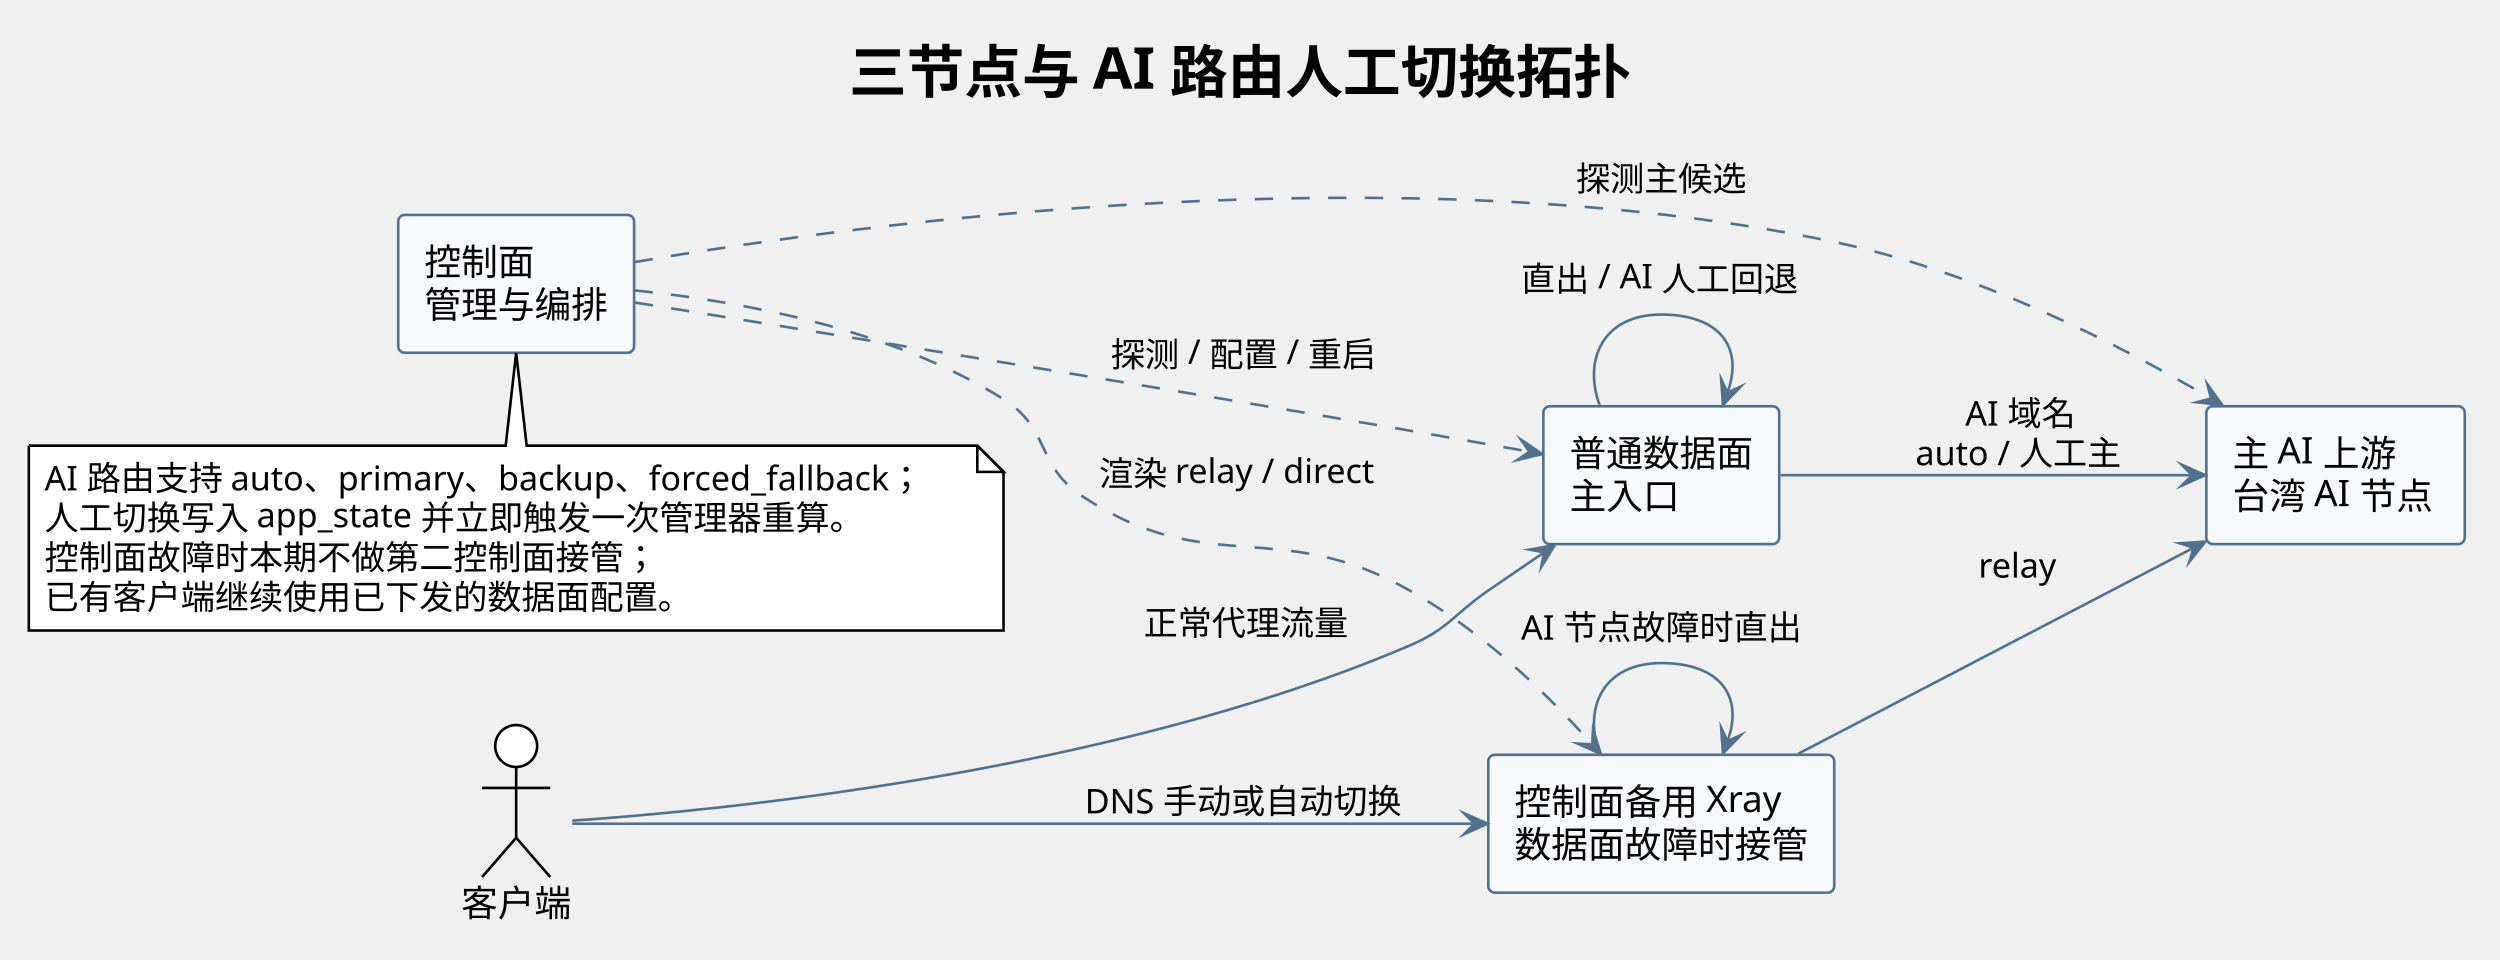
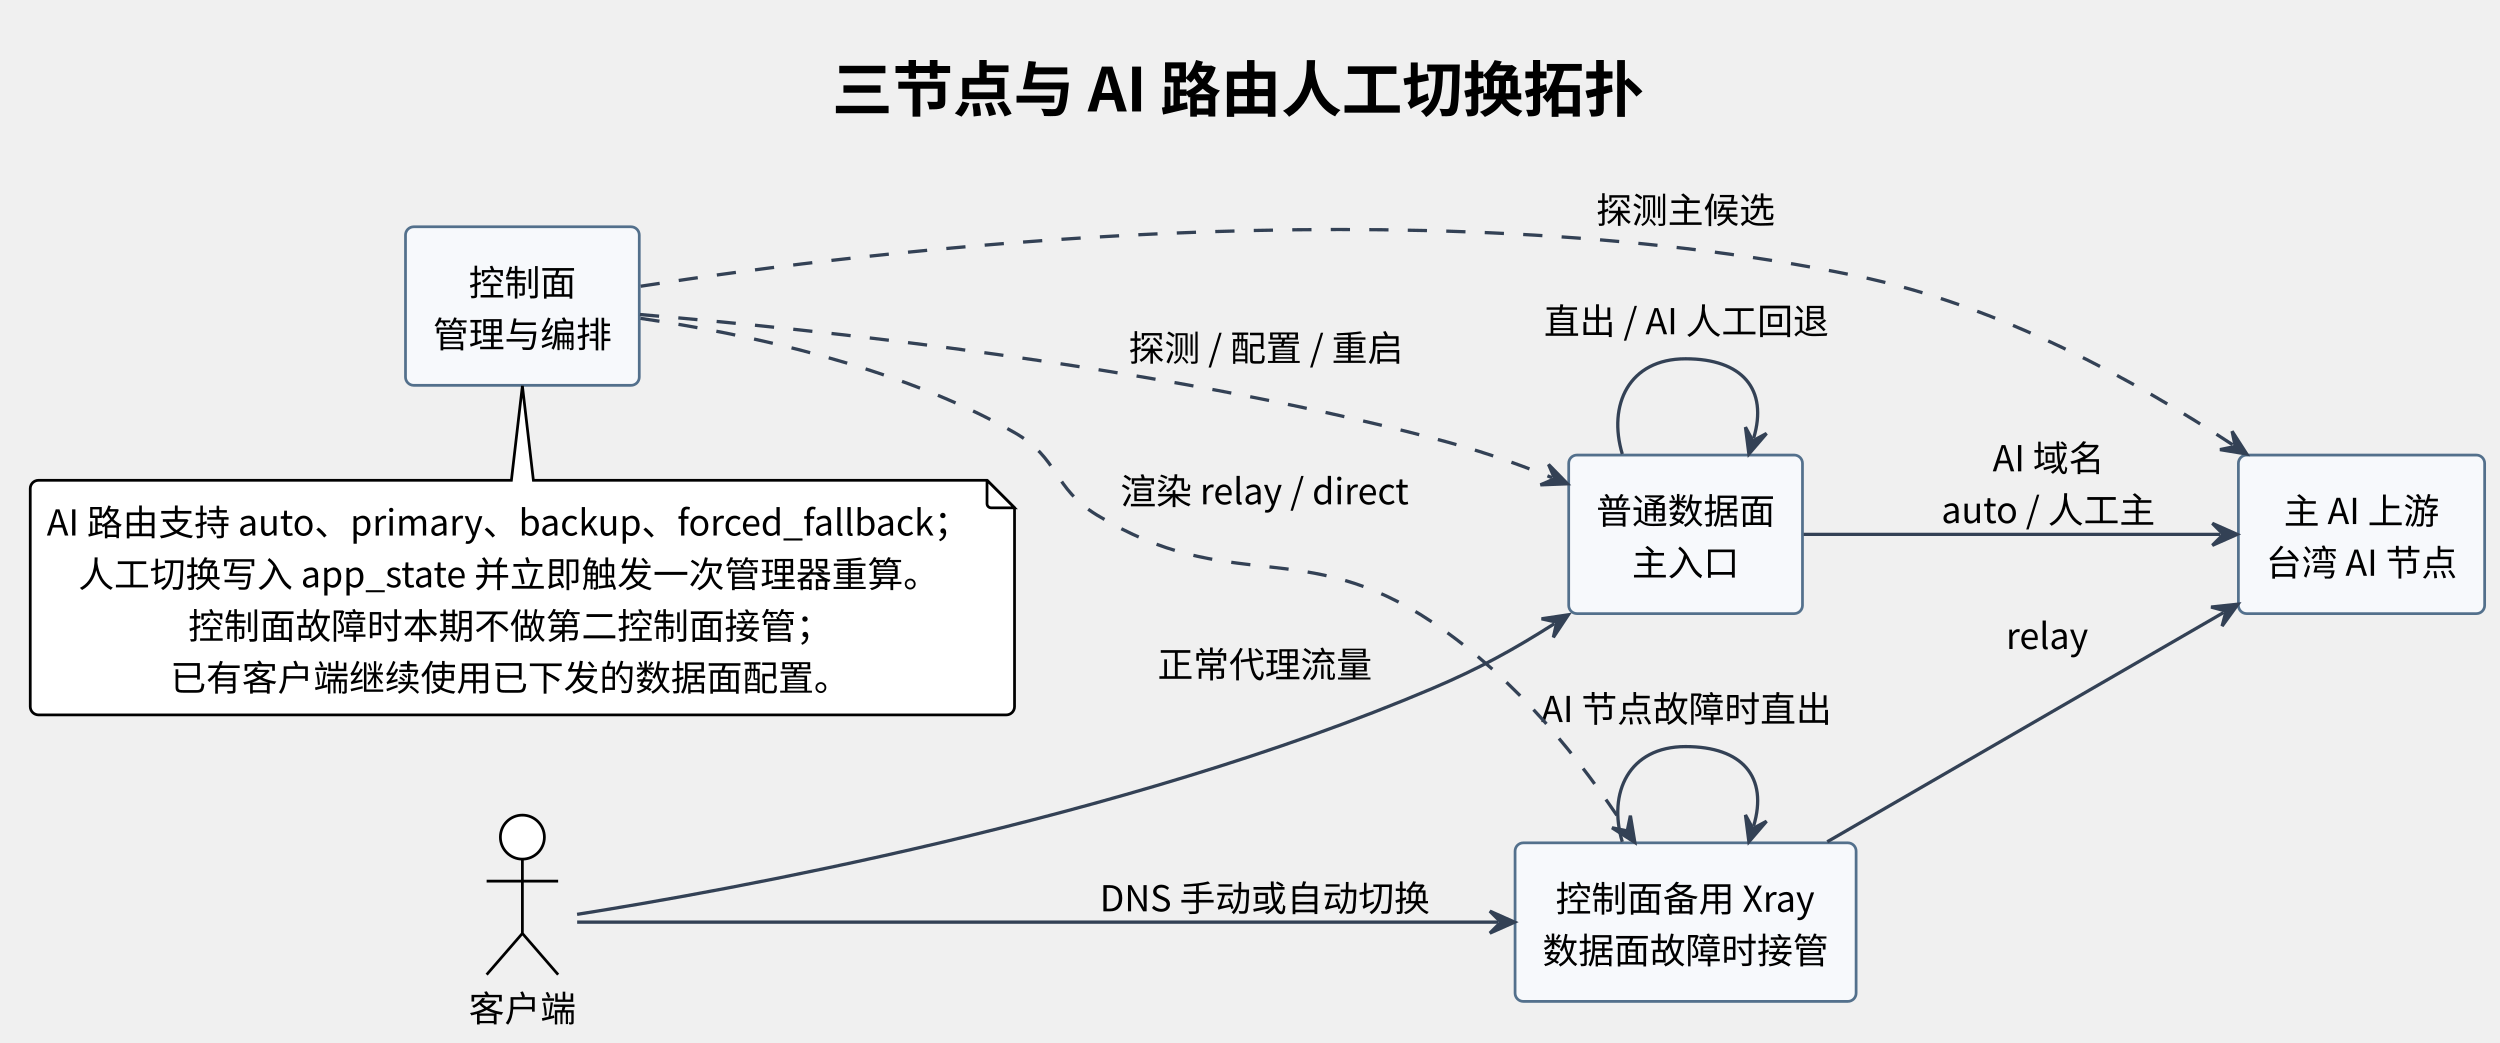
- <svg xmlns="http://www.w3.org/2000/svg" contentStyleType="text/css" data-diagram-type="DESCRIPTION" height="366px" preserveAspectRatio="none" style="width:954px;height:366px;background:#FFFFFF;" version="1.1" viewBox="0 0 954 366" width="954px" zoomAndPan="magnify">
+ <svg xmlns="http://www.w3.org/2000/svg" contentStyleType="text/css" data-diagram-type="DESCRIPTION" height="379px" preserveAspectRatio="none" style="width:909px;height:379px;background:#FFFFFF;" version="1.1" viewBox="0 0 909 379" width="909px" zoomAndPan="magnify">
  <defs />
  <g>
    <g class="title" data-source-line="2">
-       <text fill="#000000" font-family="Verdana" font-size="22" font-weight="700" lengthAdjust="spacing" textLength="304.531" x="324.007" y="35.421">三节点与 AI 路由人工切换拓扑</text>
+       <text fill="#000000" font-family="Noto Sans CJK SC" font-size="22" font-weight="bold" lengthAdjust="spacing" textLength="295.351" x="302.533" y="40.52">三节点与 AI 路由人工切换拓扑</text>
    </g>
-     <g class="entity" data-qualified-name="client" data-source-line="11" id="ent0001">
-       <ellipse cx="196.97" cy="284.679" fill="#FFFFFF" rx="8" ry="8" style="stroke:#000000;stroke-width:1;" />
-       <path d="M196.97,292.679 L196.97,319.679 M183.97,300.679 L209.97,300.679 M196.97,319.679 L183.97,334.679 M196.97,319.679 L209.97,334.679" fill="none" style="stroke:#000000;stroke-width:1;" />
-       <text fill="#000000" font-family="Verdana" font-size="14" lengthAdjust="spacing" textLength="42" x="175.97" y="349.675">客户端</text>
+     <g class="entity" data-entity="client" data-source-line="6" data-uid="ent0002" id="entity_client">
+       <ellipse cx="189.94" cy="304.38" fill="#FFFFFF" rx="8" ry="8" style="stroke:#000000;stroke-width:1;" />
+       <path d="M189.94,312.38 L189.94,339.38 M176.94,320.38 L202.94,320.38 M189.94,339.38 L176.94,354.38 M189.94,339.38 L202.94,354.38" fill="none" style="stroke:#000000;stroke-width:1;" />
+       <text fill="#000000" font-family="Noto Sans CJK SC" font-size="13" lengthAdjust="spacing" textLength="39" x="170.44" y="371.46">客户端</text>
    </g>
-     <g class="entity" data-qualified-name="panel" data-source-line="12" id="ent0002">
-       <rect fill="#F7F9FC" height="52.594" rx="2.5" ry="2.5" style="stroke:#53708C;stroke-width:1;" width="90" x="151.97" y="82.029" />
-       <text fill="#000000" font-family="Verdana" font-size="14" lengthAdjust="spacing" textLength="42" x="161.97" y="105.025">控制面</text>
-       <text fill="#000000" font-family="Verdana" font-size="14" lengthAdjust="spacing" textLength="70" x="161.97" y="121.321">管理与编排</text>
+     <g class="entity" data-entity="panel" data-source-line="7" data-uid="ent0003" id="entity_panel">
+       <rect fill="#F7F9FC" height="57.648" rx="3" ry="3" style="stroke:#53708C;stroke-width:1;" width="85" x="147.44" y="82.46" />
+       <text fill="#000000" font-family="Noto Sans CJK SC" font-size="13" lengthAdjust="spacing" textLength="39" x="170.44" y="107.54">控制面</text>
+       <text fill="#000000" font-family="Noto Sans CJK SC" font-size="13" lengthAdjust="spacing" textLength="65" x="157.44" y="126.364">管理与编排</text>
    </g>
-     <g class="entity" data-qualified-name="data" data-source-line="13" id="ent0003">
-       <rect fill="#F7F9FC" height="52.594" rx="2.5" ry="2.5" style="stroke:#53708C;stroke-width:1;" width="90" x="588.94" y="155.029" />
-       <text fill="#000000" font-family="Verdana" font-size="14" lengthAdjust="spacing" textLength="70" x="598.94" y="178.024">普通数据面</text>
-       <text fill="#000000" font-family="Verdana" font-size="14" lengthAdjust="spacing" textLength="42" x="598.94" y="194.321">主入口</text>
+     <g class="entity" data-entity="data" data-source-line="8" data-uid="ent0004" id="entity_data">
+       <rect fill="#F7F9FC" height="57.648" rx="3" ry="3" style="stroke:#53708C;stroke-width:1;" width="85" x="570.38" y="165.46" />
+       <text fill="#000000" font-family="Noto Sans CJK SC" font-size="13" lengthAdjust="spacing" textLength="65" x="580.38" y="190.54">普通数据面</text>
+       <text fill="#000000" font-family="Noto Sans CJK SC" font-size="13" lengthAdjust="spacing" textLength="39" x="593.38" y="209.364">主入口</text>
    </g>
-     <g class="entity" data-qualified-name="primary" data-source-line="14" id="ent0004">
-       <rect fill="#F7F9FC" height="52.594" rx="2.5" ry="2.5" style="stroke:#53708C;stroke-width:1;" width="98.606" x="841.94" y="155.029" />
-       <text fill="#000000" font-family="Verdana" font-size="14" lengthAdjust="spacing" textLength="64.606" x="851.94" y="178.024">主 AI 上游</text>
-       <text fill="#000000" font-family="Verdana" font-size="14" lengthAdjust="spacing" textLength="78.606" x="851.94" y="194.321">台湾 AI 节点</text>
+     <g class="entity" data-entity="primary" data-source-line="9" data-uid="ent0005" id="entity_primary">
+       <rect fill="#F7F9FC" height="57.648" rx="3" ry="3" style="stroke:#53708C;stroke-width:1;" width="89.537" x="813.88" y="165.46" />
+       <text fill="#000000" font-family="Noto Sans CJK SC" font-size="13" lengthAdjust="spacing" textLength="56.537" x="830.38" y="190.54">主 AI 上游</text>
+       <text fill="#000000" font-family="Noto Sans CJK SC" font-size="13" lengthAdjust="spacing" textLength="69.537" x="823.88" y="209.364">台湾 AI 节点</text>
    </g>
-     <g class="entity" data-qualified-name="backup" data-source-line="15" id="ent0005">
-       <rect fill="#F7F9FC" height="52.594" rx="2.5" ry="2.5" style="stroke:#53708C;stroke-width:1;" width="132" x="567.94" y="288.029" />
-       <text fill="#000000" font-family="Verdana" font-size="14" lengthAdjust="spacing" textLength="106.661" x="577.94" y="311.024">控制面备用 Xray</text>
-       <text fill="#000000" font-family="Verdana" font-size="14" lengthAdjust="spacing" textLength="111.999" x="577.94" y="327.321">数据面故障时接管</text>
+     <g class="entity" data-entity="backup" data-source-line="10" data-uid="ent0006" id="entity_backup">
+       <rect fill="#F7F9FC" height="57.648" rx="3" ry="3" style="stroke:#53708C;stroke-width:1;" width="124" x="550.88" y="306.46" />
+       <text fill="#000000" font-family="Noto Sans CJK SC" font-size="13" lengthAdjust="spacing" textLength="94.497" x="565.631" y="331.54">控制面备用 Xray</text>
+       <text fill="#000000" font-family="Noto Sans CJK SC" font-size="13" lengthAdjust="spacing" textLength="104" x="560.88" y="350.364">数据面故障时接管</text>
    </g>
-     <g class="entity" data-qualified-name="GMN15" data-source-line="28" id="ent0016">
-       <path d="M11,170.069 L11,240.601 A0,0 0 0 0 11,240.601 L382.943,240.601 A0,0 0 0 0 382.943,240.601 L382.943,180.069 L372.943,170.069 L200.97,170.069 L196.97,134.709 L192.97,170.069 L11,170.069 A0,0 0 0 0 11,170.069" fill="#FFFFFF" style="stroke:#000000;stroke-width:1;" />
-       <path d="M372.943,170.069 L372.943,180.069 L382.943,180.069 L372.943,170.069" fill="#FFFFFF" style="stroke:#000000;stroke-width:1;" />
-       <text fill="#000000" font-family="Verdana" font-size="13" lengthAdjust="spacing" textLength="350.943" x="17" y="187.136">AI 路由支持 auto、primary、backup、forced_fallback；</text>
-       <text fill="#000000" font-family="Verdana" font-size="13" lengthAdjust="spacing" textLength="319.167" x="17" y="202.269">人工切换写入 app_state 并立即触发一次管理器重算。</text>
-       <text fill="#000000" font-family="Verdana" font-size="13" lengthAdjust="spacing" textLength="234" x="17" y="217.402">控制面故障时本期不做第二控制面接管；</text>
-       <text fill="#000000" font-family="Verdana" font-size="13" lengthAdjust="spacing" textLength="247" x="17" y="232.535">已有客户端继续使用已下发的数据面配置。</text>
+     <g class="entity" data-entity="GMN16" data-source-line="23" data-uid="ent0017" id="entity_GMN16">
+       <path d="M11,177.64 L11,256.936 A3,3 0 0 0 14,259.936 L365.882,259.936 A3,3 0 0 0 368.882,256.936 L368.882,184.64 L358.882,174.64 L193.94,174.64 L189.94,140.3 L185.94,174.64 L14,174.64 A3,3 0 0 0 11,177.64" fill="#FFFFFF" style="stroke:#000000;stroke-width:1;" />
+       <path d="M358.882,174.64 L358.882,183.14 A1.5,1.5 0 0 0 360.382,184.64 L368.882,184.64 L358.882,174.64" fill="#FFFFFF" style="stroke:#000000;stroke-width:1;" />
+       <text fill="#000000" font-family="Noto Sans CJK SC" font-size="13" lengthAdjust="spacing" textLength="336.882" x="17" y="194.72">AI 路由支持 auto、primary、backup、forced_fallback；</text>
+       <text fill="#000000" font-family="Noto Sans CJK SC" font-size="13" lengthAdjust="spacing" textLength="313.937" x="28.473" y="213.544">人工切换写入 app_state 并立即触发一次管理器重算。</text>
+       <text fill="#000000" font-family="Noto Sans CJK SC" font-size="13" lengthAdjust="spacing" textLength="234" x="68.441" y="232.368">控制面故障时本期不做第二控制面接管；</text>
+       <text fill="#000000" font-family="Noto Sans CJK SC" font-size="13" lengthAdjust="spacing" textLength="247" x="61.941" y="251.192">已有客户端继续使用已下发的数据面配置。</text>
    </g>
-     <g class="link" data-entity-1="ent0001" data-entity-2="ent0003" data-link-type="dependency" data-source-line="17" id="lnk6">
-       <path d="M218.37,313.169 C272.54,309.479 423.66,295.199 537.94,246.329 C552.91,239.929 554.54,234.559 567.94,225.329 C576.14,219.689 580.801,216.495 589.211,210.795" fill="none" id="client-to-data" style="stroke:#53708C;stroke-width:1;" />
-       <polygon fill="#53708C" points="593.35,207.989,583.656,209.728,589.211,210.795,588.144,216.35,593.35,207.989" style="stroke:#53708C;stroke-width:1;stroke-linejoin:miter;stroke-miterlimit:10;" />
-       <text fill="#000000" font-family="Verdana" font-size="13" lengthAdjust="spacing" textLength="78" x="436.44" y="242.396">正常代理流量</text>
+     <g class="link" data-entity-1="client" data-entity-2="data" data-source-line="12" data-uid="lnk7" id="link_client_data">
+       <path d="M209.82,332.46 C261.31,324.32 407.92,298.3 520.88,250.29 C537.78,243.1 550.157,236.32 565.187,226.76" fill="none" id="client-to-data" style="stroke:#334155;stroke-width:1.2;" />
+       <polygon fill="#334155" points="570.25,223.54,560.509,224.995,566.031,226.224,564.803,231.745,570.25,223.54" style="stroke:#334155;stroke-width:1.2;" />
+       <text fill="#000000" font-family="Noto Sans CJK SC" font-size="13" lengthAdjust="spacing" textLength="78" x="420.88" y="246.37">正常代理流量</text>
    </g>
-     <g class="link" data-entity-1="ent0003" data-entity-2="ent0004" data-link-type="dependency" data-source-line="18" id="lnk7">
-       <path d="M679.41,181.329 C724.7,181.329 789.73,181.329 836.5,181.329" fill="none" id="data-to-primary" style="stroke:#53708C;stroke-width:1;" />
-       <polygon fill="#53708C" points="841.5,181.329,832.5,177.329,836.5,181.329,832.5,185.329,841.5,181.329" style="stroke:#53708C;stroke-width:1;stroke-linejoin:miter;stroke-miterlimit:10;" />
-       <text fill="#000000" font-family="Verdana" font-size="13" lengthAdjust="spacing" textLength="42.859" x="749.961" y="162.396">AI 域名</text>
-       <text fill="#000000" font-family="Verdana" font-size="13" lengthAdjust="spacing" textLength="80.901" x="730.94" y="177.529">auto / 人工主</text>
+     <g class="link" data-entity-1="data" data-entity-2="primary" data-source-line="13" data-uid="lnk8" id="link_data_primary">
+       <path d="M655.79,194.29 C699.76,194.29 762.59,194.29 807.41,194.29" fill="none" id="data-to-primary" style="stroke:#334155;stroke-width:1.2;" />
+       <polygon fill="#334155" points="813.41,194.29,804.41,190.29,808.41,194.29,804.41,198.29,813.41,194.29" style="stroke:#334155;stroke-width:1.2;" />
+       <text fill="#000000" font-family="Noto Sans CJK SC" font-size="13" lengthAdjust="spacing" textLength="40.625" x="724.522" y="171.37">AI 域名</text>
+       <text fill="#000000" font-family="Noto Sans CJK SC" font-size="13" lengthAdjust="spacing" textLength="77.909" x="705.88" y="190.194">auto / 人工主</text>
    </g>
-     <g class="link" data-entity-1="ent0003" data-entity-2="ent0003" data-link-type="dependency" data-source-line="19" id="lnk8">
-       <path d="M610.4,154.549 C604.02,137.009 611.87,120.029 633.94,120.029 C656.02,120.029 665.569,132.311 659.189,149.851" fill="none" id="data-to-data" style="stroke:#53708C;stroke-width:1;" />
-       <polygon fill="#53708C" points="657.48,154.549,664.316,147.459,659.189,149.851,656.797,144.724,657.48,154.549" style="stroke:#53708C;stroke-width:1;stroke-linejoin:miter;stroke-miterlimit:10;" />
-       <text fill="#000000" font-family="Verdana" font-size="13" lengthAdjust="spacing" textLength="107.504" x="580.44" y="111.096">直出 / AI 人工回退</text>
+     <g class="link" data-entity-1="data" data-entity-2="data" data-source-line="14" data-uid="lnk9" id="link_data_data">
+       <path d="M589.86,165.08 C584.53,147.29 592.21,130.46 612.88,130.46 C633.56,130.46 642.952,141.542 637.622,159.333" fill="none" id="data-to-data" style="stroke:#334155;stroke-width:1.2;" />
+       <polygon fill="#334155" points="635.9,165.08,642.315,157.607,637.335,160.291,634.651,155.311,635.9,165.08" style="stroke:#334155;stroke-width:1.2;" />
+       <text fill="#000000" font-family="Noto Sans CJK SC" font-size="13" lengthAdjust="spacing" textLength="103.545" x="561.38" y="121.54">直出 / AI 人工回退</text>
    </g>
-     <g class="link" data-entity-1="ent0001" data-entity-2="ent0005" data-link-type="dependency" data-source-line="20" id="lnk9">
-       <path d="M218.37,314.329 C280.18,314.329 462.31,314.329 562.68,314.329" fill="none" id="client-to-backup" style="stroke:#53708C;stroke-width:1;" />
-       <polygon fill="#53708C" points="567.68,314.329,558.68,310.329,562.68,314.329,558.68,318.329,567.68,314.329" style="stroke:#53708C;stroke-width:1;stroke-linejoin:miter;stroke-miterlimit:10;" />
-       <text fill="#000000" font-family="Verdana" font-size="13" lengthAdjust="spacing" textLength="123.119" x="413.94" y="310.396">DNS 手动或自动切换</text>
+     <g class="link" data-entity-1="client" data-entity-2="backup" data-source-line="15" data-uid="lnk10" id="link_client_backup">
+       <path d="M209.85,335.29 C269.2,335.29 447.63,335.29 544.71,335.29" fill="none" id="client-to-backup" style="stroke:#334155;stroke-width:1.2;" />
+       <polygon fill="#334155" points="550.71,335.29,541.71,331.29,545.71,335.29,541.71,339.29,550.71,335.29" style="stroke:#334155;stroke-width:1.2;" />
+       <text fill="#000000" font-family="Noto Sans CJK SC" font-size="13" lengthAdjust="spacing" textLength="120.003" x="399.88" y="331.37">DNS 手动或自动切换</text>
    </g>
-     <g class="link" data-entity-1="ent0005" data-entity-2="ent0004" data-link-type="dependency" data-source-line="21" id="lnk10">
-       <path d="M686.3,287.579 C731.58,263.989 792.665,232.159 837.135,208.999" fill="none" id="backup-to-primary" style="stroke:#53708C;stroke-width:1;" />
-       <polygon fill="#53708C" points="841.57,206.689,831.74,207.299,837.135,208.999,835.435,214.394,841.57,206.689" style="stroke:#53708C;stroke-width:1;stroke-linejoin:miter;stroke-miterlimit:10;" />
-       <text fill="#000000" font-family="Verdana" font-size="13" lengthAdjust="spacing" textLength="32.614" x="754.94" y="220.416">relay</text>
+     <g class="link" data-entity-1="backup" data-entity-2="primary" data-source-line="16" data-uid="lnk11" id="link_backup_primary">
+       <path d="M664.39,306.07 C708.46,280.58 766.557,246.985 808.547,222.685" fill="none" id="backup-to-primary" style="stroke:#334155;stroke-width:1.2;" />
+       <polygon fill="#334155" points="813.74,219.68,803.947,220.726,809.412,222.185,807.954,227.65,813.74,219.68" style="stroke:#334155;stroke-width:1.2;" />
+       <text fill="#000000" font-family="Noto Sans CJK SC" font-size="13" lengthAdjust="spacing" textLength="30.03" x="729.38" y="235.98">relay</text>
    </g>
-     <g class="link" data-entity-1="ent0005" data-entity-2="ent0005" data-link-type="dependency" data-source-line="22" id="lnk11">
-       <path d="M610.4,287.549 C604.02,270.009 611.87,253.029 633.94,253.029 C656.02,253.029 665.569,265.311 659.189,282.851" fill="none" id="backup-to-backup" style="stroke:#53708C;stroke-width:1;" />
-       <polygon fill="#53708C" points="657.48,287.549,664.316,280.459,659.189,282.851,656.797,277.724,657.48,287.549" style="stroke:#53708C;stroke-width:1;stroke-linejoin:miter;stroke-miterlimit:10;" />
-       <text fill="#000000" font-family="Verdana" font-size="13" lengthAdjust="spacing" textLength="107.859" x="580.44" y="244.096">AI 节点故障时直出</text>
+     <g class="link" data-entity-1="backup" data-entity-2="backup" data-source-line="17" data-uid="lnk12" id="link_backup_backup">
+       <path d="M589.86,306.08 C584.53,288.29 592.21,271.46 612.88,271.46 C633.56,271.46 642.952,282.543 637.622,300.332" fill="none" id="backup-to-backup" style="stroke:#334155;stroke-width:1.2;" />
+       <polygon fill="#334155" points="635.9,306.08,642.315,298.607,637.335,301.291,634.651,296.311,635.9,306.08" style="stroke:#334155;stroke-width:1.2;" />
+       <text fill="#000000" font-family="Noto Sans CJK SC" font-size="13" lengthAdjust="spacing" textLength="105.625" x="560.38" y="262.54">AI 节点故障时直出</text>
    </g>
-     <g class="link" data-entity-1="ent0002" data-entity-2="ent0003" data-link-type="dependency" data-source-line="23" id="lnk12">
-       <path d="M242.28,115.429 C307.21,125.879 431.97,146.119 537.94,164.329 C554.46,167.169 567.639,169.493 583.579,172.363" fill="none" id="panel-to-data" style="stroke:#53708C;stroke-width:1;stroke-dasharray:7,7;" />
-       <polygon fill="#53708C" points="588.5,173.249,580.351,167.718,583.579,172.363,578.934,175.591,588.5,173.249" style="stroke:#53708C;stroke-width:1;stroke-linejoin:miter;stroke-miterlimit:10;" />
-       <text fill="#000000" font-family="Verdana" font-size="13" lengthAdjust="spacing" textLength="103.289" x="423.94" y="139.936">探测 / 配置 / 重启</text>
+     <g class="link" data-entity-1="panel" data-entity-2="data" data-source-line="18" data-uid="lnk13" id="link_panel_data">
+       <path d="M232.68,114.36 C295.88,119.69 419.24,132.7 520.88,159.29 C537.26,163.57 549.157,167.628 564.357,173.688" fill="none" id="panel-to-data" style="stroke:#334155;stroke-width:1.2;stroke-dasharray:7,7;" />
+       <polygon fill="#334155" points="569.93,175.91,563.051,168.862,565.285,174.058,560.089,176.293,569.93,175.91" style="stroke:#334155;stroke-width:1.2;" />
+       <text fill="#000000" font-family="Noto Sans CJK SC" font-size="13" lengthAdjust="spacing" textLength="99.84" x="410.38" y="131.31">探测 / 配置 / 重启</text>
    </g>
-     <g class="link" data-entity-1="ent0002" data-entity-2="ent0004" data-link-type="dependency" data-source-line="24" id="lnk13">
-       <path d="M242.22,99.989 C330.43,84.879 533.95,57.609 699.94,92.329 C754.03,103.649 806.437,130.211 843.726,152.071" fill="none" id="panel-to-primary" style="stroke:#53708C;stroke-width:1;stroke-dasharray:7,7;" />
-       <polygon fill="#53708C" points="848.04,154.599,842.299,146.597,843.726,152.071,838.253,153.499,848.04,154.599" style="stroke:#53708C;stroke-width:1;stroke-linejoin:miter;stroke-miterlimit:10;" />
-       <text fill="#000000" font-family="Verdana" font-size="13" lengthAdjust="spacing" textLength="65" x="601.44" y="72.856">探测主候选</text>
+     <g class="link" data-entity-1="panel" data-entity-2="primary" data-source-line="19" data-uid="lnk14" id="link_panel_primary">
+       <path d="M232.94,104.07 C317.61,90.88 514.39,67.16 674.88,100.29 C727.47,111.14 776.387,138.423 811.897,161.783" fill="none" id="panel-to-primary" style="stroke:#334155;stroke-width:1.2;stroke-dasharray:7,7;" />
+       <polygon fill="#334155" points="816.91,165.08,811.589,156.792,812.733,162.332,807.193,163.476,816.91,165.08" style="stroke:#334155;stroke-width:1.2;" />
+       <text fill="#000000" font-family="Noto Sans CJK SC" font-size="13" lengthAdjust="spacing" textLength="65" x="580.38" y="81.18">探测主候选</text>
    </g>
-     <g class="link" data-entity-1="ent0002" data-entity-2="ent0005" data-link-type="dependency" data-source-line="25" id="lnk14">
-       <path d="M242.17,110.829 C281.72,114.839 339.91,125.259 382.94,152.329 C400.86,163.599 395.29,177.639 412.94,189.329 C461.14,221.249 487.67,196.779 537.94,225.329 C566.44,241.519 589.793,264.196 607.583,284.046" fill="none" id="panel-to-backup" style="stroke:#53708C;stroke-width:1;stroke-dasharray:7,7;" />
-       <polygon fill="#53708C" points="610.92,287.769,607.892,278.397,607.583,284.046,601.935,283.737,610.92,287.769" style="stroke:#53708C;stroke-width:1;stroke-linejoin:miter;stroke-miterlimit:10;" />
-       <text fill="#000000" font-family="Verdana" font-size="13" lengthAdjust="spacing" textLength="112.842" x="419.44" y="185.396">渲染 relay / direct</text>
+     <g class="link" data-entity-1="panel" data-entity-2="backup" data-source-line="20" data-uid="lnk15" id="link_panel_backup">
+       <path d="M232.86,115.76 C270.49,121.21 326.22,132.91 368.88,157.29 C385.25,166.64 382.78,177.47 398.88,187.29 C447.49,216.92 473.65,194.51 520.88,226.29 C551.97,247.21 574.918,276.7 591.118,301.28" fill="none" id="panel-to-backup" style="stroke:#334155;stroke-width:1.2;stroke-dasharray:7,7;" />
+       <polygon fill="#334155" points="594.42,306.29,592.807,296.574,591.668,302.115,586.127,300.977,594.42,306.29" style="stroke:#334155;stroke-width:1.2;" />
+       <text fill="#000000" font-family="Noto Sans CJK SC" font-size="13" lengthAdjust="spacing" textLength="105.274" x="407.38" y="183.37">渲染 relay / direct</text>
    </g>
  </g>
</svg>
